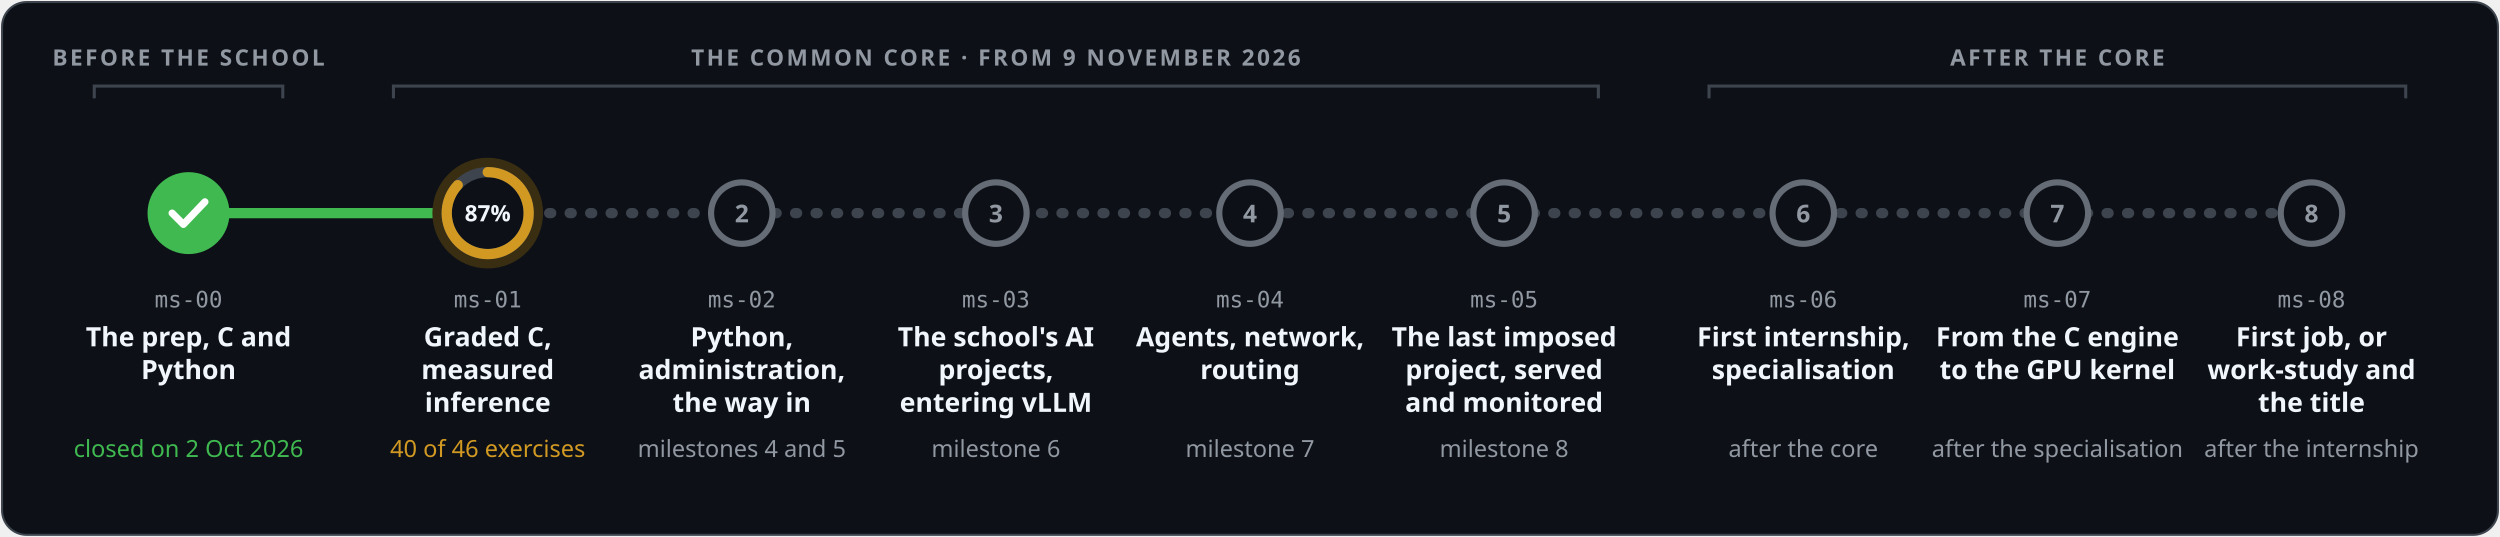
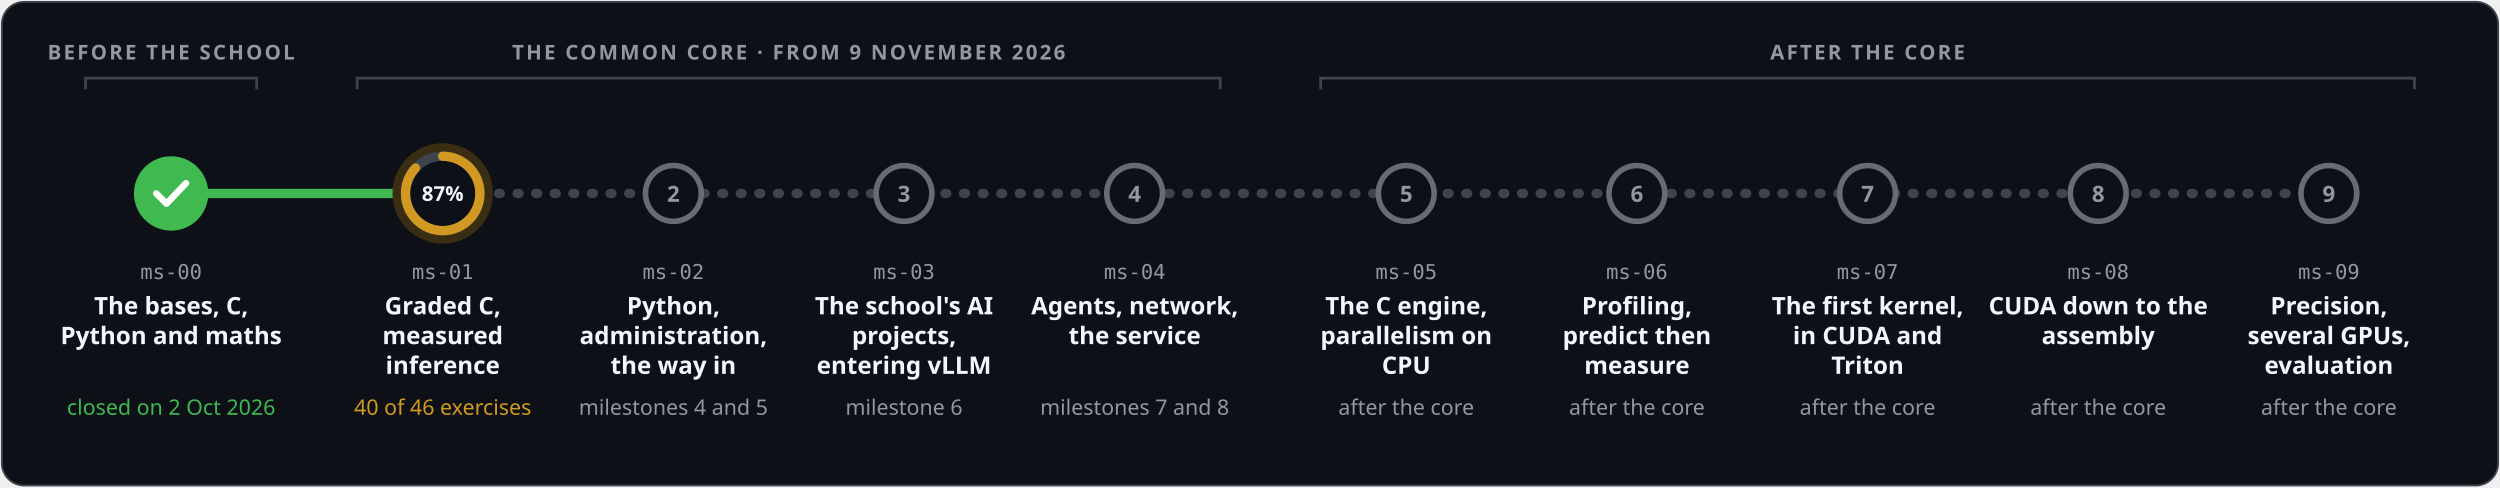
- <svg xmlns="http://www.w3.org/2000/svg" width="1220" height="262" viewBox="0 0 1220 262" role="img" aria-label="The roadmap: ms-00-prepa, closed on 2 Oct 2026; ms-01-inference, 40 of 46 exercises; ms-02-infrastructure, milestones 4 and 5; ms-03-contribution, milestone 6; ms-04-agents-reseau, milestone 7; ms-05-service, milestone 8; ms-06-stage, after the core; ms-07-gpu, after the specialisation; ms-08-premier-poste, after the internship">
-   <rect x="1" y="1" width="1218" height="260" rx="12" fill="#0d1117" stroke="#3d444d" />
+ <svg xmlns="http://www.w3.org/2000/svg" width="1344" height="262" viewBox="0 0 1344 262" role="img" aria-label="The roadmap: ms-00-bases, closed on 2 Oct 2026; ms-01-inference, 40 of 46 exercises; ms-02-infrastructure, milestones 4 and 5; ms-03-contribution, milestone 6; ms-04-service, milestones 7 and 8; ms-05-cpu, after the core; ms-06-profilage, after the core; ms-07-kernel, after the core; ms-08-cuda, after the core; ms-09-echelle, after the core">
+   <rect x="1" y="1" width="1342" height="260" rx="12" fill="#0d1117" stroke="#3d444d" />
  <path d="M46 48 V42 H138 V48" fill="none" stroke="#3d444d" stroke-width="1.5" />
  <text x="92" y="32" text-anchor="middle" font-family="-apple-system, BlinkMacSystemFont, 'Segoe UI', 'Noto Sans', Helvetica, Arial, sans-serif" font-size="11" font-weight="600" letter-spacing="1.2" fill="#9198a1">BEFORE THE SCHOOL</text>
-   <path d="M192 48 V42 H780 V48" fill="none" stroke="#3d444d" stroke-width="1.5" />
-   <text x="486" y="32" text-anchor="middle" font-family="-apple-system, BlinkMacSystemFont, 'Segoe UI', 'Noto Sans', Helvetica, Arial, sans-serif" font-size="11" font-weight="600" letter-spacing="1.2" fill="#9198a1">THE COMMON CORE · FROM 9 NOVEMBER 2026</text>
-   <path d="M834 48 V42 H1174 V48" fill="none" stroke="#3d444d" stroke-width="1.5" />
+   <path d="M192 48 V42 H656 V48" fill="none" stroke="#3d444d" stroke-width="1.5" />
+   <text x="424" y="32" text-anchor="middle" font-family="-apple-system, BlinkMacSystemFont, 'Segoe UI', 'Noto Sans', Helvetica, Arial, sans-serif" font-size="11" font-weight="600" letter-spacing="1.2" fill="#9198a1">THE COMMON CORE · FROM 9 NOVEMBER 2026</text>
+   <path d="M710 48 V42 H1298 V48" fill="none" stroke="#3d444d" stroke-width="1.5" />
  <text x="1004" y="32" text-anchor="middle" font-family="-apple-system, BlinkMacSystemFont, 'Segoe UI', 'Noto Sans', Helvetica, Arial, sans-serif" font-size="11" font-weight="600" letter-spacing="1.2" fill="#9198a1">AFTER THE CORE</text>
  <path d="M92 104 H238" stroke="#3fb950" stroke-width="5" stroke-linecap="round" />
-   <path d="M238 104 H1128" stroke="#3d444d" stroke-width="5" stroke-linecap="round" stroke-dasharray="1 9" />
+   <path d="M238 104 H1252" stroke="#3d444d" stroke-width="5" stroke-linecap="round" stroke-dasharray="1 9" />
  <circle cx="92" cy="104" r="20" fill="#3fb950" />
  <path d="M84 104 l5.5 5.5 l10.5 -11" fill="none" stroke="#fff" stroke-width="3.5" stroke-linecap="round" stroke-linejoin="round" />
  <text x="92" y="150" text-anchor="middle" font-family="ui-monospace, SFMono-Regular, 'SF Mono', Menlo, Consolas, monospace" font-size="11" fill="#9198a1">ms-00</text>
-   <text x="92" y="169" text-anchor="middle" font-family="-apple-system, BlinkMacSystemFont, 'Segoe UI', 'Noto Sans', Helvetica, Arial, sans-serif" font-size="13" font-weight="600" fill="#f0f6fc">The prep, C and</text>
-   <text x="92" y="185" text-anchor="middle" font-family="-apple-system, BlinkMacSystemFont, 'Segoe UI', 'Noto Sans', Helvetica, Arial, sans-serif" font-size="13" font-weight="600" fill="#f0f6fc">Python</text>
+   <text x="92" y="169" text-anchor="middle" font-family="-apple-system, BlinkMacSystemFont, 'Segoe UI', 'Noto Sans', Helvetica, Arial, sans-serif" font-size="13" font-weight="600" fill="#f0f6fc">The bases, C,</text>
+   <text x="92" y="185" text-anchor="middle" font-family="-apple-system, BlinkMacSystemFont, 'Segoe UI', 'Noto Sans', Helvetica, Arial, sans-serif" font-size="13" font-weight="600" fill="#f0f6fc">Python and maths</text>
  <text x="92" y="223" text-anchor="middle" font-family="-apple-system, BlinkMacSystemFont, 'Segoe UI', 'Noto Sans', Helvetica, Arial, sans-serif" font-size="11.5" fill="#3fb950">closed on 2 Oct 2026</text>
  <circle cx="238" cy="104" r="27" fill="#3a2e12" />
  <circle cx="238" cy="104" r="20" fill="#0d1117" stroke="#3d444d" stroke-width="5" />
  <path d="M238 84 A20 20 0 1 1 223.38 90.35" fill="none" stroke="#d29922" stroke-width="5" stroke-linecap="round" />
  <text x="238" y="108" text-anchor="middle" font-family="-apple-system, BlinkMacSystemFont, 'Segoe UI', 'Noto Sans', Helvetica, Arial, sans-serif" font-size="11" font-weight="700" fill="#f0f6fc">87%</text>
  <text x="238" y="150" text-anchor="middle" font-family="ui-monospace, SFMono-Regular, 'SF Mono', Menlo, Consolas, monospace" font-size="11" fill="#9198a1">ms-01</text>
  <text x="238" y="169" text-anchor="middle" font-family="-apple-system, BlinkMacSystemFont, 'Segoe UI', 'Noto Sans', Helvetica, Arial, sans-serif" font-size="13" font-weight="600" fill="#f0f6fc">Graded C,</text>
  <text x="238" y="185" text-anchor="middle" font-family="-apple-system, BlinkMacSystemFont, 'Segoe UI', 'Noto Sans', Helvetica, Arial, sans-serif" font-size="13" font-weight="600" fill="#f0f6fc">measured</text>
  <text x="238" y="201" text-anchor="middle" font-family="-apple-system, BlinkMacSystemFont, 'Segoe UI', 'Noto Sans', Helvetica, Arial, sans-serif" font-size="13" font-weight="600" fill="#f0f6fc">inference</text>
  <text x="238" y="223" text-anchor="middle" font-family="-apple-system, BlinkMacSystemFont, 'Segoe UI', 'Noto Sans', Helvetica, Arial, sans-serif" font-size="11.5" fill="#d29922">40 of 46 exercises</text>
  <circle cx="362" cy="104" r="15" fill="#0d1117" stroke="#656c76" stroke-width="3" />
  <text x="362" y="108.5" text-anchor="middle" font-family="-apple-system, BlinkMacSystemFont, 'Segoe UI', 'Noto Sans', Helvetica, Arial, sans-serif" font-size="12" font-weight="600" fill="#9198a1">2</text>
  <text x="362" y="150" text-anchor="middle" font-family="ui-monospace, SFMono-Regular, 'SF Mono', Menlo, Consolas, monospace" font-size="11" fill="#9198a1">ms-02</text>
  <text x="362" y="169" text-anchor="middle" font-family="-apple-system, BlinkMacSystemFont, 'Segoe UI', 'Noto Sans', Helvetica, Arial, sans-serif" font-size="13" font-weight="600" fill="#f0f6fc">Python,</text>
  <text x="362" y="185" text-anchor="middle" font-family="-apple-system, BlinkMacSystemFont, 'Segoe UI', 'Noto Sans', Helvetica, Arial, sans-serif" font-size="13" font-weight="600" fill="#f0f6fc">administration,</text>
  <text x="362" y="201" text-anchor="middle" font-family="-apple-system, BlinkMacSystemFont, 'Segoe UI', 'Noto Sans', Helvetica, Arial, sans-serif" font-size="13" font-weight="600" fill="#f0f6fc">the way in</text>
  <text x="362" y="223" text-anchor="middle" font-family="-apple-system, BlinkMacSystemFont, 'Segoe UI', 'Noto Sans', Helvetica, Arial, sans-serif" font-size="11.5" fill="#9198a1">milestones 4 and 5</text>
  <circle cx="486" cy="104" r="15" fill="#0d1117" stroke="#656c76" stroke-width="3" />
  <text x="486" y="108.5" text-anchor="middle" font-family="-apple-system, BlinkMacSystemFont, 'Segoe UI', 'Noto Sans', Helvetica, Arial, sans-serif" font-size="12" font-weight="600" fill="#9198a1">3</text>
  <text x="486" y="150" text-anchor="middle" font-family="ui-monospace, SFMono-Regular, 'SF Mono', Menlo, Consolas, monospace" font-size="11" fill="#9198a1">ms-03</text>
  <text x="486" y="169" text-anchor="middle" font-family="-apple-system, BlinkMacSystemFont, 'Segoe UI', 'Noto Sans', Helvetica, Arial, sans-serif" font-size="13" font-weight="600" fill="#f0f6fc">The school's AI</text>
  <text x="486" y="185" text-anchor="middle" font-family="-apple-system, BlinkMacSystemFont, 'Segoe UI', 'Noto Sans', Helvetica, Arial, sans-serif" font-size="13" font-weight="600" fill="#f0f6fc">projects,</text>
  <text x="486" y="201" text-anchor="middle" font-family="-apple-system, BlinkMacSystemFont, 'Segoe UI', 'Noto Sans', Helvetica, Arial, sans-serif" font-size="13" font-weight="600" fill="#f0f6fc">entering vLLM</text>
  <text x="486" y="223" text-anchor="middle" font-family="-apple-system, BlinkMacSystemFont, 'Segoe UI', 'Noto Sans', Helvetica, Arial, sans-serif" font-size="11.5" fill="#9198a1">milestone 6</text>
  <circle cx="610" cy="104" r="15" fill="#0d1117" stroke="#656c76" stroke-width="3" />
  <text x="610" y="108.5" text-anchor="middle" font-family="-apple-system, BlinkMacSystemFont, 'Segoe UI', 'Noto Sans', Helvetica, Arial, sans-serif" font-size="12" font-weight="600" fill="#9198a1">4</text>
  <text x="610" y="150" text-anchor="middle" font-family="ui-monospace, SFMono-Regular, 'SF Mono', Menlo, Consolas, monospace" font-size="11" fill="#9198a1">ms-04</text>
  <text x="610" y="169" text-anchor="middle" font-family="-apple-system, BlinkMacSystemFont, 'Segoe UI', 'Noto Sans', Helvetica, Arial, sans-serif" font-size="13" font-weight="600" fill="#f0f6fc">Agents, network,</text>
-   <text x="610" y="185" text-anchor="middle" font-family="-apple-system, BlinkMacSystemFont, 'Segoe UI', 'Noto Sans', Helvetica, Arial, sans-serif" font-size="13" font-weight="600" fill="#f0f6fc">routing</text>
-   <text x="610" y="223" text-anchor="middle" font-family="-apple-system, BlinkMacSystemFont, 'Segoe UI', 'Noto Sans', Helvetica, Arial, sans-serif" font-size="11.5" fill="#9198a1">milestone 7</text>
-   <circle cx="734" cy="104" r="15" fill="#0d1117" stroke="#656c76" stroke-width="3" />
-   <text x="734" y="108.5" text-anchor="middle" font-family="-apple-system, BlinkMacSystemFont, 'Segoe UI', 'Noto Sans', Helvetica, Arial, sans-serif" font-size="12" font-weight="600" fill="#9198a1">5</text>
-   <text x="734" y="150" text-anchor="middle" font-family="ui-monospace, SFMono-Regular, 'SF Mono', Menlo, Consolas, monospace" font-size="11" fill="#9198a1">ms-05</text>
-   <text x="734" y="169" text-anchor="middle" font-family="-apple-system, BlinkMacSystemFont, 'Segoe UI', 'Noto Sans', Helvetica, Arial, sans-serif" font-size="13" font-weight="600" fill="#f0f6fc">The last imposed</text>
-   <text x="734" y="185" text-anchor="middle" font-family="-apple-system, BlinkMacSystemFont, 'Segoe UI', 'Noto Sans', Helvetica, Arial, sans-serif" font-size="13" font-weight="600" fill="#f0f6fc">project, served</text>
-   <text x="734" y="201" text-anchor="middle" font-family="-apple-system, BlinkMacSystemFont, 'Segoe UI', 'Noto Sans', Helvetica, Arial, sans-serif" font-size="13" font-weight="600" fill="#f0f6fc">and monitored</text>
-   <text x="734" y="223" text-anchor="middle" font-family="-apple-system, BlinkMacSystemFont, 'Segoe UI', 'Noto Sans', Helvetica, Arial, sans-serif" font-size="11.5" fill="#9198a1">milestone 8</text>
+   <text x="610" y="185" text-anchor="middle" font-family="-apple-system, BlinkMacSystemFont, 'Segoe UI', 'Noto Sans', Helvetica, Arial, sans-serif" font-size="13" font-weight="600" fill="#f0f6fc">the service</text>
+   <text x="610" y="223" text-anchor="middle" font-family="-apple-system, BlinkMacSystemFont, 'Segoe UI', 'Noto Sans', Helvetica, Arial, sans-serif" font-size="11.5" fill="#9198a1">milestones 7 and 8</text>
+   <circle cx="756" cy="104" r="15" fill="#0d1117" stroke="#656c76" stroke-width="3" />
+   <text x="756" y="108.5" text-anchor="middle" font-family="-apple-system, BlinkMacSystemFont, 'Segoe UI', 'Noto Sans', Helvetica, Arial, sans-serif" font-size="12" font-weight="600" fill="#9198a1">5</text>
+   <text x="756" y="150" text-anchor="middle" font-family="ui-monospace, SFMono-Regular, 'SF Mono', Menlo, Consolas, monospace" font-size="11" fill="#9198a1">ms-05</text>
+   <text x="756" y="169" text-anchor="middle" font-family="-apple-system, BlinkMacSystemFont, 'Segoe UI', 'Noto Sans', Helvetica, Arial, sans-serif" font-size="13" font-weight="600" fill="#f0f6fc">The C engine,</text>
+   <text x="756" y="185" text-anchor="middle" font-family="-apple-system, BlinkMacSystemFont, 'Segoe UI', 'Noto Sans', Helvetica, Arial, sans-serif" font-size="13" font-weight="600" fill="#f0f6fc">parallelism on</text>
+   <text x="756" y="201" text-anchor="middle" font-family="-apple-system, BlinkMacSystemFont, 'Segoe UI', 'Noto Sans', Helvetica, Arial, sans-serif" font-size="13" font-weight="600" fill="#f0f6fc">CPU</text>
+   <text x="756" y="223" text-anchor="middle" font-family="-apple-system, BlinkMacSystemFont, 'Segoe UI', 'Noto Sans', Helvetica, Arial, sans-serif" font-size="11.5" fill="#9198a1">after the core</text>
  <circle cx="880" cy="104" r="15" fill="#0d1117" stroke="#656c76" stroke-width="3" />
  <text x="880" y="108.5" text-anchor="middle" font-family="-apple-system, BlinkMacSystemFont, 'Segoe UI', 'Noto Sans', Helvetica, Arial, sans-serif" font-size="12" font-weight="600" fill="#9198a1">6</text>
  <text x="880" y="150" text-anchor="middle" font-family="ui-monospace, SFMono-Regular, 'SF Mono', Menlo, Consolas, monospace" font-size="11" fill="#9198a1">ms-06</text>
-   <text x="880" y="169" text-anchor="middle" font-family="-apple-system, BlinkMacSystemFont, 'Segoe UI', 'Noto Sans', Helvetica, Arial, sans-serif" font-size="13" font-weight="600" fill="#f0f6fc">First internship,</text>
-   <text x="880" y="185" text-anchor="middle" font-family="-apple-system, BlinkMacSystemFont, 'Segoe UI', 'Noto Sans', Helvetica, Arial, sans-serif" font-size="13" font-weight="600" fill="#f0f6fc">specialisation</text>
+   <text x="880" y="169" text-anchor="middle" font-family="-apple-system, BlinkMacSystemFont, 'Segoe UI', 'Noto Sans', Helvetica, Arial, sans-serif" font-size="13" font-weight="600" fill="#f0f6fc">Profiling,</text>
+   <text x="880" y="185" text-anchor="middle" font-family="-apple-system, BlinkMacSystemFont, 'Segoe UI', 'Noto Sans', Helvetica, Arial, sans-serif" font-size="13" font-weight="600" fill="#f0f6fc">predict then</text>
+   <text x="880" y="201" text-anchor="middle" font-family="-apple-system, BlinkMacSystemFont, 'Segoe UI', 'Noto Sans', Helvetica, Arial, sans-serif" font-size="13" font-weight="600" fill="#f0f6fc">measure</text>
  <text x="880" y="223" text-anchor="middle" font-family="-apple-system, BlinkMacSystemFont, 'Segoe UI', 'Noto Sans', Helvetica, Arial, sans-serif" font-size="11.5" fill="#9198a1">after the core</text>
  <circle cx="1004" cy="104" r="15" fill="#0d1117" stroke="#656c76" stroke-width="3" />
  <text x="1004" y="108.5" text-anchor="middle" font-family="-apple-system, BlinkMacSystemFont, 'Segoe UI', 'Noto Sans', Helvetica, Arial, sans-serif" font-size="12" font-weight="600" fill="#9198a1">7</text>
  <text x="1004" y="150" text-anchor="middle" font-family="ui-monospace, SFMono-Regular, 'SF Mono', Menlo, Consolas, monospace" font-size="11" fill="#9198a1">ms-07</text>
-   <text x="1004" y="169" text-anchor="middle" font-family="-apple-system, BlinkMacSystemFont, 'Segoe UI', 'Noto Sans', Helvetica, Arial, sans-serif" font-size="13" font-weight="600" fill="#f0f6fc">From the C engine</text>
-   <text x="1004" y="185" text-anchor="middle" font-family="-apple-system, BlinkMacSystemFont, 'Segoe UI', 'Noto Sans', Helvetica, Arial, sans-serif" font-size="13" font-weight="600" fill="#f0f6fc">to the GPU kernel</text>
-   <text x="1004" y="223" text-anchor="middle" font-family="-apple-system, BlinkMacSystemFont, 'Segoe UI', 'Noto Sans', Helvetica, Arial, sans-serif" font-size="11.5" fill="#9198a1">after the specialisation</text>
+   <text x="1004" y="169" text-anchor="middle" font-family="-apple-system, BlinkMacSystemFont, 'Segoe UI', 'Noto Sans', Helvetica, Arial, sans-serif" font-size="13" font-weight="600" fill="#f0f6fc">The first kernel,</text>
+   <text x="1004" y="185" text-anchor="middle" font-family="-apple-system, BlinkMacSystemFont, 'Segoe UI', 'Noto Sans', Helvetica, Arial, sans-serif" font-size="13" font-weight="600" fill="#f0f6fc">in CUDA and</text>
+   <text x="1004" y="201" text-anchor="middle" font-family="-apple-system, BlinkMacSystemFont, 'Segoe UI', 'Noto Sans', Helvetica, Arial, sans-serif" font-size="13" font-weight="600" fill="#f0f6fc">Triton</text>
+   <text x="1004" y="223" text-anchor="middle" font-family="-apple-system, BlinkMacSystemFont, 'Segoe UI', 'Noto Sans', Helvetica, Arial, sans-serif" font-size="11.5" fill="#9198a1">after the core</text>
  <circle cx="1128" cy="104" r="15" fill="#0d1117" stroke="#656c76" stroke-width="3" />
  <text x="1128" y="108.5" text-anchor="middle" font-family="-apple-system, BlinkMacSystemFont, 'Segoe UI', 'Noto Sans', Helvetica, Arial, sans-serif" font-size="12" font-weight="600" fill="#9198a1">8</text>
  <text x="1128" y="150" text-anchor="middle" font-family="ui-monospace, SFMono-Regular, 'SF Mono', Menlo, Consolas, monospace" font-size="11" fill="#9198a1">ms-08</text>
-   <text x="1128" y="169" text-anchor="middle" font-family="-apple-system, BlinkMacSystemFont, 'Segoe UI', 'Noto Sans', Helvetica, Arial, sans-serif" font-size="13" font-weight="600" fill="#f0f6fc">First job, or</text>
-   <text x="1128" y="185" text-anchor="middle" font-family="-apple-system, BlinkMacSystemFont, 'Segoe UI', 'Noto Sans', Helvetica, Arial, sans-serif" font-size="13" font-weight="600" fill="#f0f6fc">work-study and</text>
-   <text x="1128" y="201" text-anchor="middle" font-family="-apple-system, BlinkMacSystemFont, 'Segoe UI', 'Noto Sans', Helvetica, Arial, sans-serif" font-size="13" font-weight="600" fill="#f0f6fc">the title</text>
-   <text x="1128" y="223" text-anchor="middle" font-family="-apple-system, BlinkMacSystemFont, 'Segoe UI', 'Noto Sans', Helvetica, Arial, sans-serif" font-size="11.5" fill="#9198a1">after the internship</text>
+   <text x="1128" y="169" text-anchor="middle" font-family="-apple-system, BlinkMacSystemFont, 'Segoe UI', 'Noto Sans', Helvetica, Arial, sans-serif" font-size="13" font-weight="600" fill="#f0f6fc">CUDA down to the</text>
+   <text x="1128" y="185" text-anchor="middle" font-family="-apple-system, BlinkMacSystemFont, 'Segoe UI', 'Noto Sans', Helvetica, Arial, sans-serif" font-size="13" font-weight="600" fill="#f0f6fc">assembly</text>
+   <text x="1128" y="223" text-anchor="middle" font-family="-apple-system, BlinkMacSystemFont, 'Segoe UI', 'Noto Sans', Helvetica, Arial, sans-serif" font-size="11.5" fill="#9198a1">after the core</text>
+   <circle cx="1252" cy="104" r="15" fill="#0d1117" stroke="#656c76" stroke-width="3" />
+   <text x="1252" y="108.5" text-anchor="middle" font-family="-apple-system, BlinkMacSystemFont, 'Segoe UI', 'Noto Sans', Helvetica, Arial, sans-serif" font-size="12" font-weight="600" fill="#9198a1">9</text>
+   <text x="1252" y="150" text-anchor="middle" font-family="ui-monospace, SFMono-Regular, 'SF Mono', Menlo, Consolas, monospace" font-size="11" fill="#9198a1">ms-09</text>
+   <text x="1252" y="169" text-anchor="middle" font-family="-apple-system, BlinkMacSystemFont, 'Segoe UI', 'Noto Sans', Helvetica, Arial, sans-serif" font-size="13" font-weight="600" fill="#f0f6fc">Precision,</text>
+   <text x="1252" y="185" text-anchor="middle" font-family="-apple-system, BlinkMacSystemFont, 'Segoe UI', 'Noto Sans', Helvetica, Arial, sans-serif" font-size="13" font-weight="600" fill="#f0f6fc">several GPUs,</text>
+   <text x="1252" y="201" text-anchor="middle" font-family="-apple-system, BlinkMacSystemFont, 'Segoe UI', 'Noto Sans', Helvetica, Arial, sans-serif" font-size="13" font-weight="600" fill="#f0f6fc">evaluation</text>
+   <text x="1252" y="223" text-anchor="middle" font-family="-apple-system, BlinkMacSystemFont, 'Segoe UI', 'Noto Sans', Helvetica, Arial, sans-serif" font-size="11.5" fill="#9198a1">after the core</text>
</svg>
